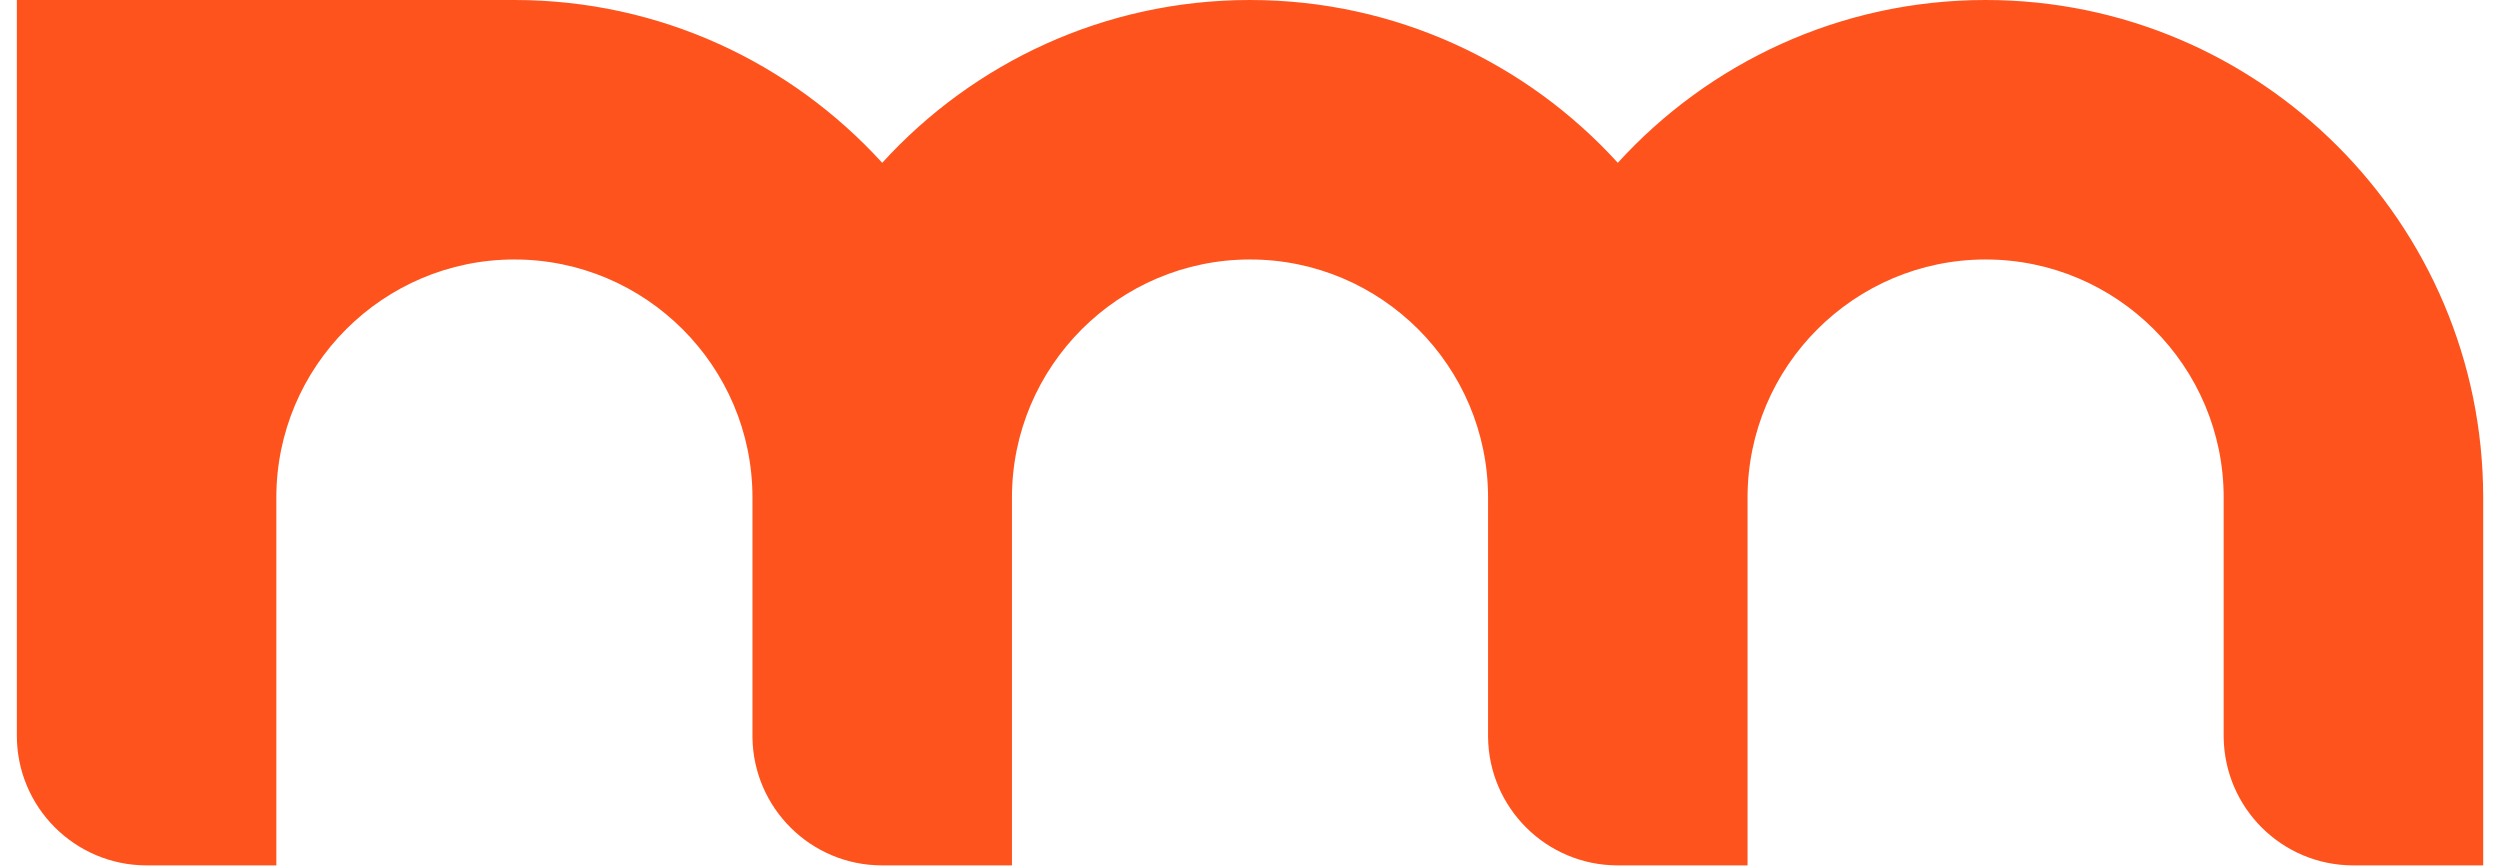
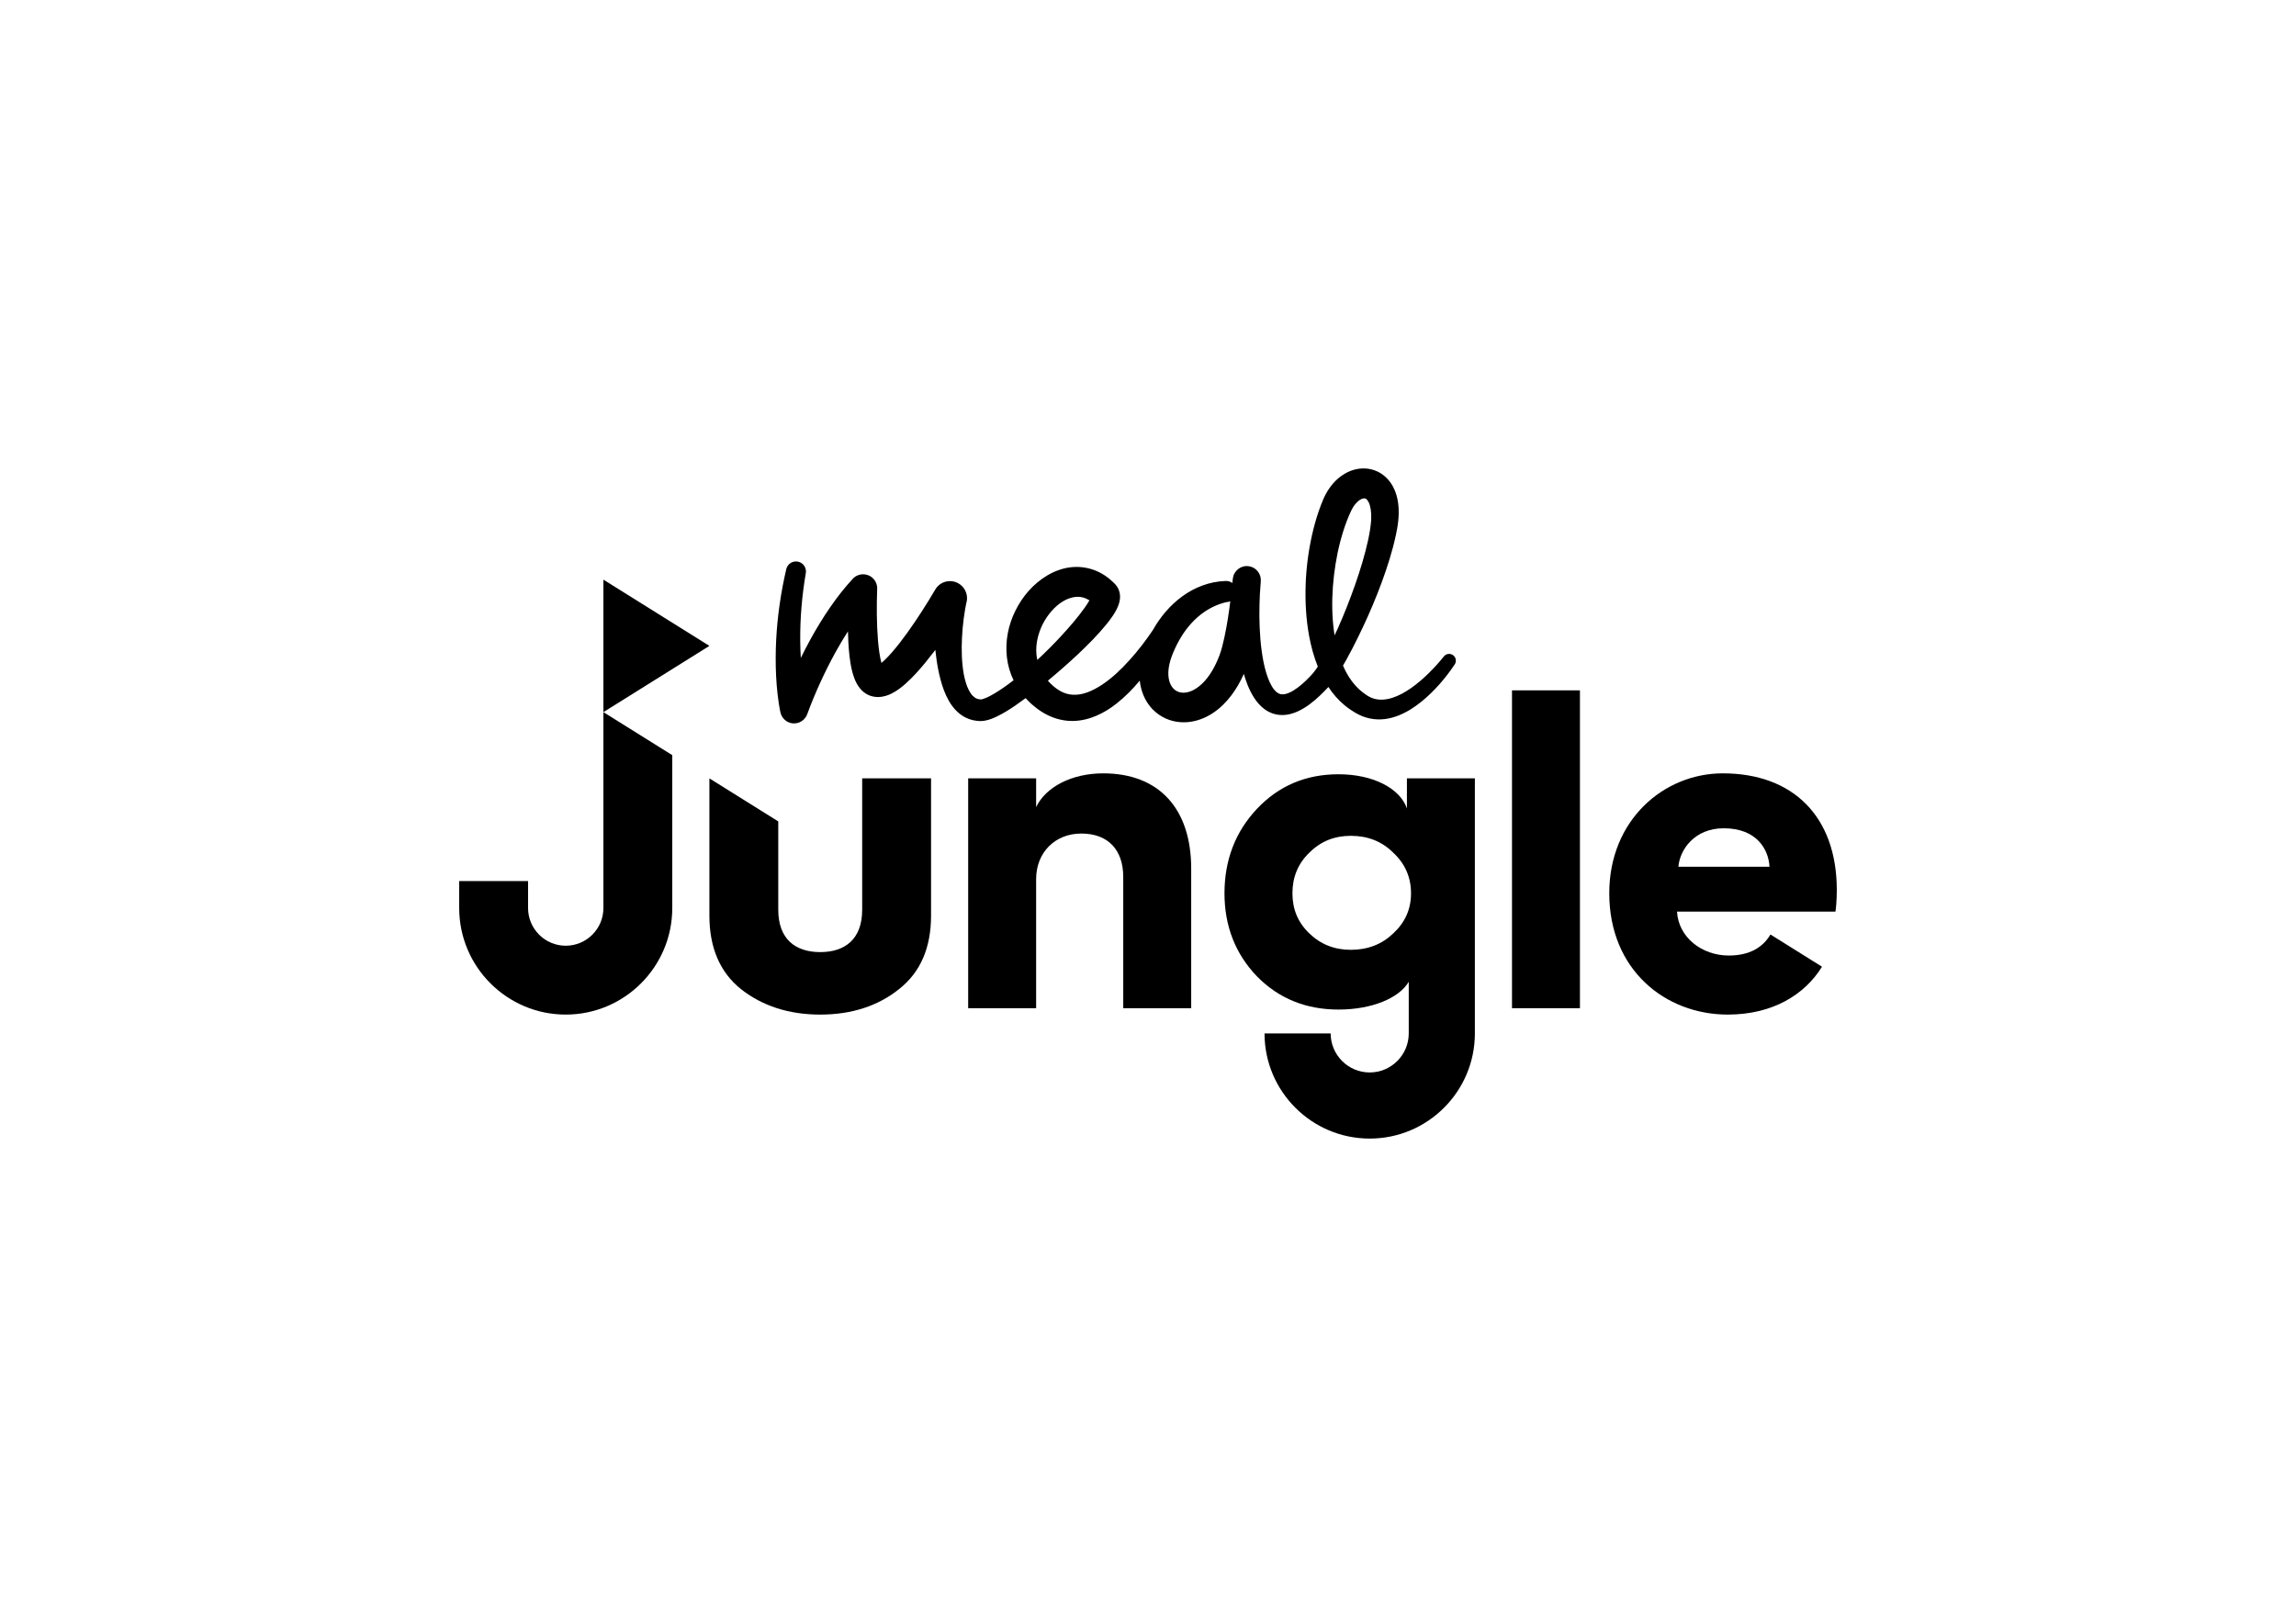
- <svg xmlns="http://www.w3.org/2000/svg" version="1.1" id="Layer_1" x="0px" y="0px" width="130px" height="45px" viewBox="0 0 130 45" enable-background="new 0 0 130 45" xml:space="preserve">
-   <path fill="#FF531E" d="M103.253,0c-7.57,0-14.393,3.267-19.127,8.466C79.392,3.267,72.569,0,65,0S50.61,3.267,45.875,8.466  C41.139,3.267,34.318,0,26.749,0H0.876v38.253v0.002c0,3.715,3.006,6.728,6.717,6.745h6.777V25.871  c0-6.825,5.553-12.378,12.379-12.378c6.824,0,12.379,5.553,12.379,12.378v12.47c0.045,3.682,3.037,6.652,6.727,6.659h6.767V25.871  c0-6.825,5.555-12.378,12.379-12.378c6.825,0,12.378,5.553,12.378,12.378v12.442c0.032,3.693,3.03,6.68,6.729,6.687h6.765V25.871  c0-6.825,5.555-12.378,12.381-12.378c6.823,0,12.377,5.553,12.377,12.378v12.472c0.048,3.682,3.037,6.65,6.728,6.657h6.767V25.871  C129.124,11.605,117.517,0,103.253,0z" />
+ <svg xmlns="http://www.w3.org/2000/svg" version="1.1" id="Layer_1" x="0px" y="0px" width="500px" height="350px" viewBox="0 0 500 350" enable-background="new 0 0 500 350" xml:space="preserve">
+   <g>
+     <path d="M210.839,219.583v-50.058h14.799v6.257c2.085-4.371,7.746-7.349,14.601-7.349c12.216,0,19.168,7.747,19.168,20.757v30.393   h-14.799v-28.604c0-5.859-3.278-9.436-9.138-9.436c-5.661,0-9.832,4.072-9.832,9.933v28.107H210.839z" />
+     <path d="M329.267,219.583v-69.226h14.798v69.226H329.267z" />
+     <path d="M306.384,169.525v6.556c-1.49-4.371-7.35-7.449-14.897-7.449c-7.054,0-13.012,2.482-17.778,7.549   c-4.669,4.965-7.053,11.123-7.053,18.373c0,7.151,2.384,13.21,7.053,18.077c4.767,4.865,10.725,7.249,17.778,7.249   c7.25,0,13.209-2.482,15.295-6.059v11.255c0,4.688-3.815,8.502-8.502,8.502c-4.688,0-8.502-3.814-8.502-8.502h-14.402   c0,12.629,10.276,22.902,22.904,22.902c12.629,0,22.903-10.273,22.903-22.902v-55.551H306.384z M303.404,203.294   c-2.483,2.384-5.562,3.575-9.236,3.575c-3.577,0-6.555-1.191-9.037-3.575c-2.484-2.383-3.677-5.264-3.677-8.74   c0-3.476,1.192-6.455,3.677-8.84c2.482-2.482,5.46-3.674,9.037-3.674c3.674,0,6.753,1.191,9.236,3.674   c2.582,2.385,3.873,5.364,3.873,8.84C307.277,198.03,305.986,200.911,303.404,203.294z" />
+     <polygon points="131.403,155.1 154.486,140.672 131.403,126.246  " />
+     <path d="M187.758,169.525v28.604c0,6.357-3.675,9.236-9.138,9.236s-9.137-2.879-9.137-9.236v-19.23l-14.997-9.373v29.896   c0,6.952,2.283,12.315,6.852,15.989c4.668,3.675,10.429,5.563,17.282,5.563s12.613-1.889,17.183-5.563   c4.667-3.674,6.952-9.037,6.952-15.989v-29.896H187.758z" />
+     <path d="M385.552,203.53c-1.656,2.809-4.55,4.582-9.081,4.582c-5.883,0-10.967-3.987-11.266-9.57h34.496   c0.099-0.299,0.299-2.592,0.299-4.686c0-15.952-9.472-25.423-24.825-25.423c-12.86,0-24.726,10.168-24.726,26.12   c0,16.649,12.163,26.42,25.821,26.42c9.837,0,16.799-4.401,20.507-10.428L385.552,203.53z M375.374,180.397   c7.179,0,9.77,4.586,9.97,8.374h-19.84C365.803,185.083,368.994,180.397,375.374,180.397z" />
+     <path d="M316.479,142.729c-0.64-0.501-1.562-0.389-2.062,0.25l-0.029,0.036c-0.479,0.612-1.043,1.269-1.599,1.88   c-0.562,0.618-1.146,1.214-1.737,1.797c-1.184,1.162-2.438,2.24-3.754,3.163c-1.312,0.917-2.698,1.683-4.083,2.126   c-1.387,0.444-2.733,0.535-3.913,0.21c-0.592-0.163-1.153-0.427-1.689-0.786l-0.489-0.346c-0.146-0.103-0.29-0.209-0.431-0.318   c-0.282-0.221-0.556-0.455-0.817-0.701c-1.047-0.993-1.931-2.191-2.658-3.519c-0.275-0.504-0.521-1.029-0.752-1.562   c0.251-0.43,0.499-0.862,0.742-1.297c0.87-1.56,1.679-3.138,2.459-4.727c1.57-3.173,3.007-6.397,4.31-9.694   c1.298-3.3,2.474-6.657,3.4-10.172c0.233-0.88,0.441-1.772,0.634-2.683c0.097-0.455,0.186-0.914,0.268-1.381l0.11-0.693   c0.033-0.25,0.072-0.535,0.097-0.781c0.109-1.004,0.153-2.048,0.07-3.141c-0.081-1.092-0.285-2.242-0.747-3.424   c-0.465-1.173-1.223-2.412-2.436-3.388c-1.192-0.988-2.849-1.564-4.398-1.555c-1.558-0.009-2.97,0.472-4.116,1.143   c-1.157,0.673-2.092,1.534-2.838,2.466c-0.752,0.939-1.321,1.919-1.788,2.964c-0.366,0.85-0.716,1.755-1.02,2.635   c-0.613,1.772-1.105,3.559-1.507,5.354c-0.794,3.589-1.26,7.214-1.377,10.862c-0.114,3.644,0.083,7.314,0.738,10.963   c0.421,2.277,1.021,4.56,1.911,6.77c-0.112,0.174-0.226,0.354-0.342,0.521c-0.222,0.315-0.446,0.617-0.663,0.874   c-0.075,0.09-0.24,0.27-0.371,0.413l-0.417,0.443c-0.558,0.589-1.134,1.144-1.728,1.647c-0.593,0.502-1.199,0.959-1.805,1.325   c-0.602,0.368-1.211,0.632-1.737,0.748c-0.534,0.118-0.934,0.087-1.286-0.044c-0.354-0.131-0.734-0.409-1.115-0.861   c-0.764-0.911-1.363-2.344-1.806-3.83c-0.449-1.5-0.744-3.11-0.962-4.742c-0.224-1.634-0.354-3.3-0.426-4.976   c-0.081-1.676-0.078-3.364-0.039-5.05c0.017-0.735,0.046-1.469,0.08-2.203c0.074-0.903,0.142-1.811,0.194-2.728l-0.002-0.001   c0.002-0.023,0.005-0.05,0.008-0.074c0.155-1.617-0.988-3.093-2.614-3.324c-1.671-0.237-3.217,0.925-3.454,2.597l-0.054,0.375   c-0.021,0.227-0.043,0.457-0.066,0.688c-0.403-0.295-0.903-0.464-1.443-0.445c-7.205,0.245-12.747,5.127-15.858,10.674   c-0.002,0.001,0,0,0,0c-0.357,0.543-0.791,1.163-1.195,1.718c-0.403,0.563-0.818,1.121-1.242,1.668   c-0.85,1.097-1.737,2.158-2.659,3.173c-1.824,2.039-3.812,3.916-5.941,5.336c-1.063,0.704-2.155,1.297-3.239,1.69   c-1.084,0.394-2.149,0.579-3.133,0.521c-0.989-0.047-1.913-0.328-2.811-0.832c-0.447-0.255-0.886-0.559-1.312-0.916   c-0.208-0.17-0.435-0.38-0.616-0.554l-0.192-0.188l-0.137-0.141c-0.084-0.084-0.192-0.204-0.285-0.304   c-0.04-0.042-0.073-0.087-0.11-0.131c1.116-0.916,2.212-1.855,3.295-2.81c1.106-0.966,2.196-1.952,3.27-2.963   c2.145-2.033,4.23-4.109,6.202-6.52c0.492-0.611,0.979-1.243,1.451-1.96c0.234-0.361,0.467-0.745,0.695-1.183   c0.225-0.449,0.457-0.922,0.646-1.654c0.09-0.373,0.179-0.819,0.146-1.464c-0.027-0.342-0.077-0.705-0.24-1.147   c-0.035-0.1-0.086-0.216-0.14-0.325c-0.057-0.119-0.09-0.192-0.2-0.369c-0.099-0.153-0.206-0.299-0.322-0.439l-0.043-0.053   c0.12,0.128-0.19-0.206-0.17-0.182l-0.03-0.031l-0.061-0.061l-0.12-0.122l-0.249-0.241c-0.165-0.161-0.34-0.315-0.518-0.468   c-0.71-0.613-1.519-1.166-2.409-1.609c-1.773-0.904-3.902-1.315-5.899-1.13c-2.009,0.167-3.845,0.875-5.42,1.799   c-3.156,1.882-5.432,4.618-6.96,7.69c-1.528,3.069-2.267,6.61-1.849,10.173c0.194,1.717,0.691,3.416,1.446,4.978   c-0.748,0.583-1.505,1.147-2.276,1.669c-1.122,0.768-2.279,1.497-3.38,2.022c-0.532,0.25-1.108,0.449-1.383,0.477   c-0.023,0.002-0.037,0.003-0.051,0.004l-0.021-0.001l-0.066-0.002c-0.038-0.001-0.104-0.002-0.119-0.004l-0.045-0.005l-0.134-0.016   c-0.189-0.027-0.363-0.074-0.524-0.14c-0.322-0.13-0.616-0.334-0.915-0.642c-0.298-0.306-0.573-0.722-0.821-1.201   c-0.501-0.963-0.849-2.168-1.093-3.423c-0.456-2.533-0.542-5.278-0.401-8.01c0.058-1.371,0.205-2.745,0.368-4.114   c0.093-0.684,0.196-1.367,0.308-2.045c0.056-0.339,0.123-0.676,0.188-1.01c0.063-0.327,0.136-0.686,0.209-0.959v-0.001l0.015-0.143   c0.12-1.39-0.548-2.791-1.832-3.539c-1.774-1.034-4.051-0.434-5.086,1.34c-0.906,1.554-1.909,3.175-2.91,4.73   c-1.01,1.565-2.046,3.106-3.118,4.598c-1.071,1.492-2.178,2.941-3.324,4.262c-0.573,0.656-1.157,1.284-1.732,1.825   c-0.208,0.196-0.422,0.386-0.628,0.555c-0.192-0.701-0.346-1.509-0.466-2.338c-0.124-0.858-0.22-1.748-0.294-2.649   c-0.285-3.603-0.3-7.409-0.171-11.071v-0.001v-0.025c0.047-0.876-0.283-1.767-0.978-2.409c-1.242-1.15-3.182-1.075-4.331,0.167   c-1.852,2-3.493,4.125-5,6.313c-1.505,2.19-2.872,4.445-4.142,6.741c-0.763,1.381-1.483,2.778-2.177,4.186   c-0.074-1.273-0.116-2.551-0.126-3.833c-0.037-4.88,0.385-9.788,1.216-14.639l0.002-0.011c0.189-1.124-0.526-2.215-1.651-2.477   c-1.169-0.271-2.337,0.457-2.608,1.624c-1.172,5.033-1.925,10.179-2.195,15.382c-0.134,2.601-0.147,5.215-0.019,7.841   c0.067,1.312,0.168,2.626,0.315,3.947c0.074,0.662,0.159,1.322,0.261,1.99c0.052,0.334,0.104,0.669,0.166,1.008l0.096,0.516   c0.038,0.186,0.064,0.327,0.124,0.577c0.226,0.916,0.877,1.734,1.821,2.115c1.556,0.627,3.325-0.125,3.952-1.683l0.086-0.209l0,0   c0.183-0.515,0.41-1.115,0.629-1.675c0.223-0.57,0.453-1.14,0.688-1.708c0.471-1.137,0.964-2.269,1.476-3.39   c1.026-2.243,2.127-4.448,3.313-6.597c0.861-1.56,1.769-3.087,2.725-4.573c0.016,0.771,0.041,1.543,0.081,2.323   c0.053,1.007,0.131,2.024,0.251,3.062c0.124,1.041,0.281,2.098,0.56,3.234c0.144,0.571,0.312,1.16,0.575,1.807   c0.271,0.646,0.589,1.363,1.334,2.211c0.191,0.212,0.415,0.43,0.688,0.641c0.137,0.107,0.285,0.21,0.446,0.309   c0.08,0.05,0.167,0.1,0.253,0.146c0.034,0.021,0.094,0.051,0.159,0.082l0.19,0.087l0.167,0.07l0.183,0.067l0.134,0.042   c0.18,0.059,0.359,0.1,0.538,0.137c0.357,0.07,0.699,0.093,1.021,0.092c1.294-0.029,2.141-0.396,2.839-0.719   c0.695-0.34,1.244-0.703,1.747-1.068c0.499-0.365,0.946-0.735,1.368-1.107c0.84-0.746,1.582-1.502,2.288-2.266   c1.406-1.53,2.665-3.09,3.873-4.671c0.111-0.146,0.22-0.292,0.33-0.44c0.074,0.649,0.153,1.299,0.24,1.952   c0.209,1.516,0.49,3.04,0.91,4.577c0.41,1.538,0.948,3.097,1.841,4.651c0.453,0.773,1.017,1.542,1.743,2.245   c0.727,0.697,1.651,1.311,2.685,1.667c0.513,0.18,1.045,0.294,1.567,0.357c0.136,0.012,0.248,0.026,0.404,0.034l0.223,0.011   l0.149,0.003h0.204l0.262-0.01c0.166-0.013,0.321-0.031,0.469-0.053c1.149-0.2,1.915-0.562,2.681-0.915   c1.494-0.717,2.769-1.536,4.019-2.383c0.771-0.533,1.523-1.077,2.269-1.626c0.17,0.188,0.343,0.373,0.52,0.554   c0.157,0.155,0.296,0.297,0.472,0.46l0.253,0.234l0.201,0.178c0.351,0.309,0.669,0.569,1.028,0.837   c0.704,0.533,1.474,1.015,2.3,1.426c1.648,0.826,3.574,1.307,5.462,1.285c1.895-0.013,3.684-0.49,5.259-1.174   c1.58-0.688,2.976-1.578,4.232-2.562c1.953-1.53,3.62-3.25,5.128-5.055c0.181,1.699,0.725,3.471,1.81,5.042   c1.214,1.802,3.193,3.204,5.348,3.737c2.159,0.559,4.375,0.293,6.24-0.417c1.882-0.708,3.454-1.832,4.746-3.096   c1.295-1.267,2.332-2.679,3.193-4.135c0.502-0.851,0.936-1.72,1.328-2.597c0.103,0.357,0.209,0.715,0.324,1.072   c0.303,0.904,0.654,1.811,1.104,2.716c0.45,0.905,1.002,1.809,1.754,2.679c0.746,0.857,1.77,1.693,3.059,2.142   c1.283,0.461,2.69,0.435,3.838,0.144c1.165-0.285,2.139-0.776,3.019-1.302c0.877-0.532,1.657-1.129,2.385-1.749   c0.726-0.621,1.402-1.266,2.051-1.925l0.479-0.498c0.133-0.142,0.247-0.26,0.396-0.428c0.954,1.448,2.11,2.808,3.49,3.955   c0.389,0.325,0.794,0.632,1.215,0.919c0.21,0.145,0.423,0.283,0.641,0.417l0.597,0.368c0.939,0.551,1.993,0.976,3.09,1.203   c1.098,0.229,2.225,0.259,3.292,0.125c1.068-0.137,2.076-0.426,3.012-0.799c1.876-0.754,3.478-1.823,4.928-2.991   c1.449-1.172,2.747-2.461,3.948-3.814c0.603-0.675,1.169-1.375,1.72-2.088c0.553-0.723,1.065-1.426,1.592-2.224   C317.212,144.06,317.083,143.202,316.479,142.729z M213.606,152.328c-0.025,0-0.001,0,0.019,0c-0.003,0-0.009,0.001-0.011,0.001   C213.608,152.329,213.608,152.326,213.606,152.328z M227.062,135.961c0.519-1.032,1.174-1.995,1.919-2.847   c0.74-0.854,1.589-1.589,2.477-2.128c0.886-0.545,1.811-0.866,2.667-0.97c0.862-0.102,1.669,0.018,2.473,0.385   c0.216,0.101,0.434,0.218,0.649,0.351c-0.006,0.009-0.009,0.017-0.014,0.024c-0.287,0.501-0.637,1.039-1.014,1.573   c-1.524,2.151-3.375,4.279-5.271,6.327c-1.616,1.741-3.306,3.427-5.053,5.048c-0.087-0.405-0.157-0.815-0.192-1.233   C225.51,140.326,226.037,138.027,227.062,135.961z M266.625,138.868c-0.286,1.333-0.623,2.666-1.029,3.775   c-0.897,2.421-2.16,4.662-3.765,6.218c-0.799,0.771-1.671,1.36-2.525,1.693c-0.857,0.334-1.683,0.399-2.366,0.229   c-0.688-0.17-1.253-0.554-1.695-1.161c-0.444-0.605-0.737-1.465-0.803-2.466c-0.071-0.999,0.082-2.12,0.41-3.251   c0.082-0.283,0.175-0.566,0.277-0.852c0.091-0.253,0.218-0.571,0.34-0.87c0.25-0.606,0.521-1.2,0.812-1.776   c0.589-1.149,1.249-2.245,1.999-3.254c0.757-1.003,1.592-1.932,2.521-2.742s1.944-1.513,3.032-2.076   c0.542-0.284,1.105-0.525,1.673-0.734c0.283-0.105,0.571-0.193,0.853-0.274c0.139-0.042,0.279-0.079,0.413-0.111l0.193-0.044   c0.053-0.012,0.134-0.025,0.129-0.031c0.294-0.011,0.572-0.078,0.828-0.188c-0.158,1.272-0.332,2.541-0.53,3.795   C267.171,136.143,266.916,137.525,266.625,138.868z M290.266,127.757c0.251-3.278,0.756-6.547,1.576-9.702   c0.408-1.576,0.892-3.125,1.461-4.609c0.288-0.749,0.586-1.454,0.93-2.186c0.249-0.533,0.568-1.059,0.911-1.466   c0.344-0.41,0.707-0.742,1.048-0.947c0.342-0.211,0.637-0.28,0.817-0.303c0.186-0.013,0.26,0.002,0.431,0.087   c0.165,0.087,0.4,0.342,0.61,0.758c0.43,0.845,0.622,2.232,0.556,3.665c-0.006,0.187-0.02,0.333-0.031,0.514l-0.06,0.595   c-0.043,0.392-0.096,0.788-0.156,1.185c-0.12,0.796-0.279,1.597-0.452,2.403c-0.709,3.225-1.707,6.467-2.824,9.665   c-1.123,3.2-2.376,6.372-3.757,9.475c-0.224,0.498-0.459,0.99-0.691,1.483c-0.044-0.28-0.09-0.56-0.129-0.839   C290.067,134.333,290.023,131.033,290.266,127.757z" />
+     <path d="M131.403,197.771c0,4.523-3.68,8.204-8.203,8.204c-4.522,0-8.203-3.681-8.203-8.204v-5.875H100v5.875   c0,12.793,10.408,23.202,23.2,23.202c12.793,0,23.201-10.409,23.201-23.202v-33.299l-14.998-9.373V197.771z" />
+   </g>
</svg>
